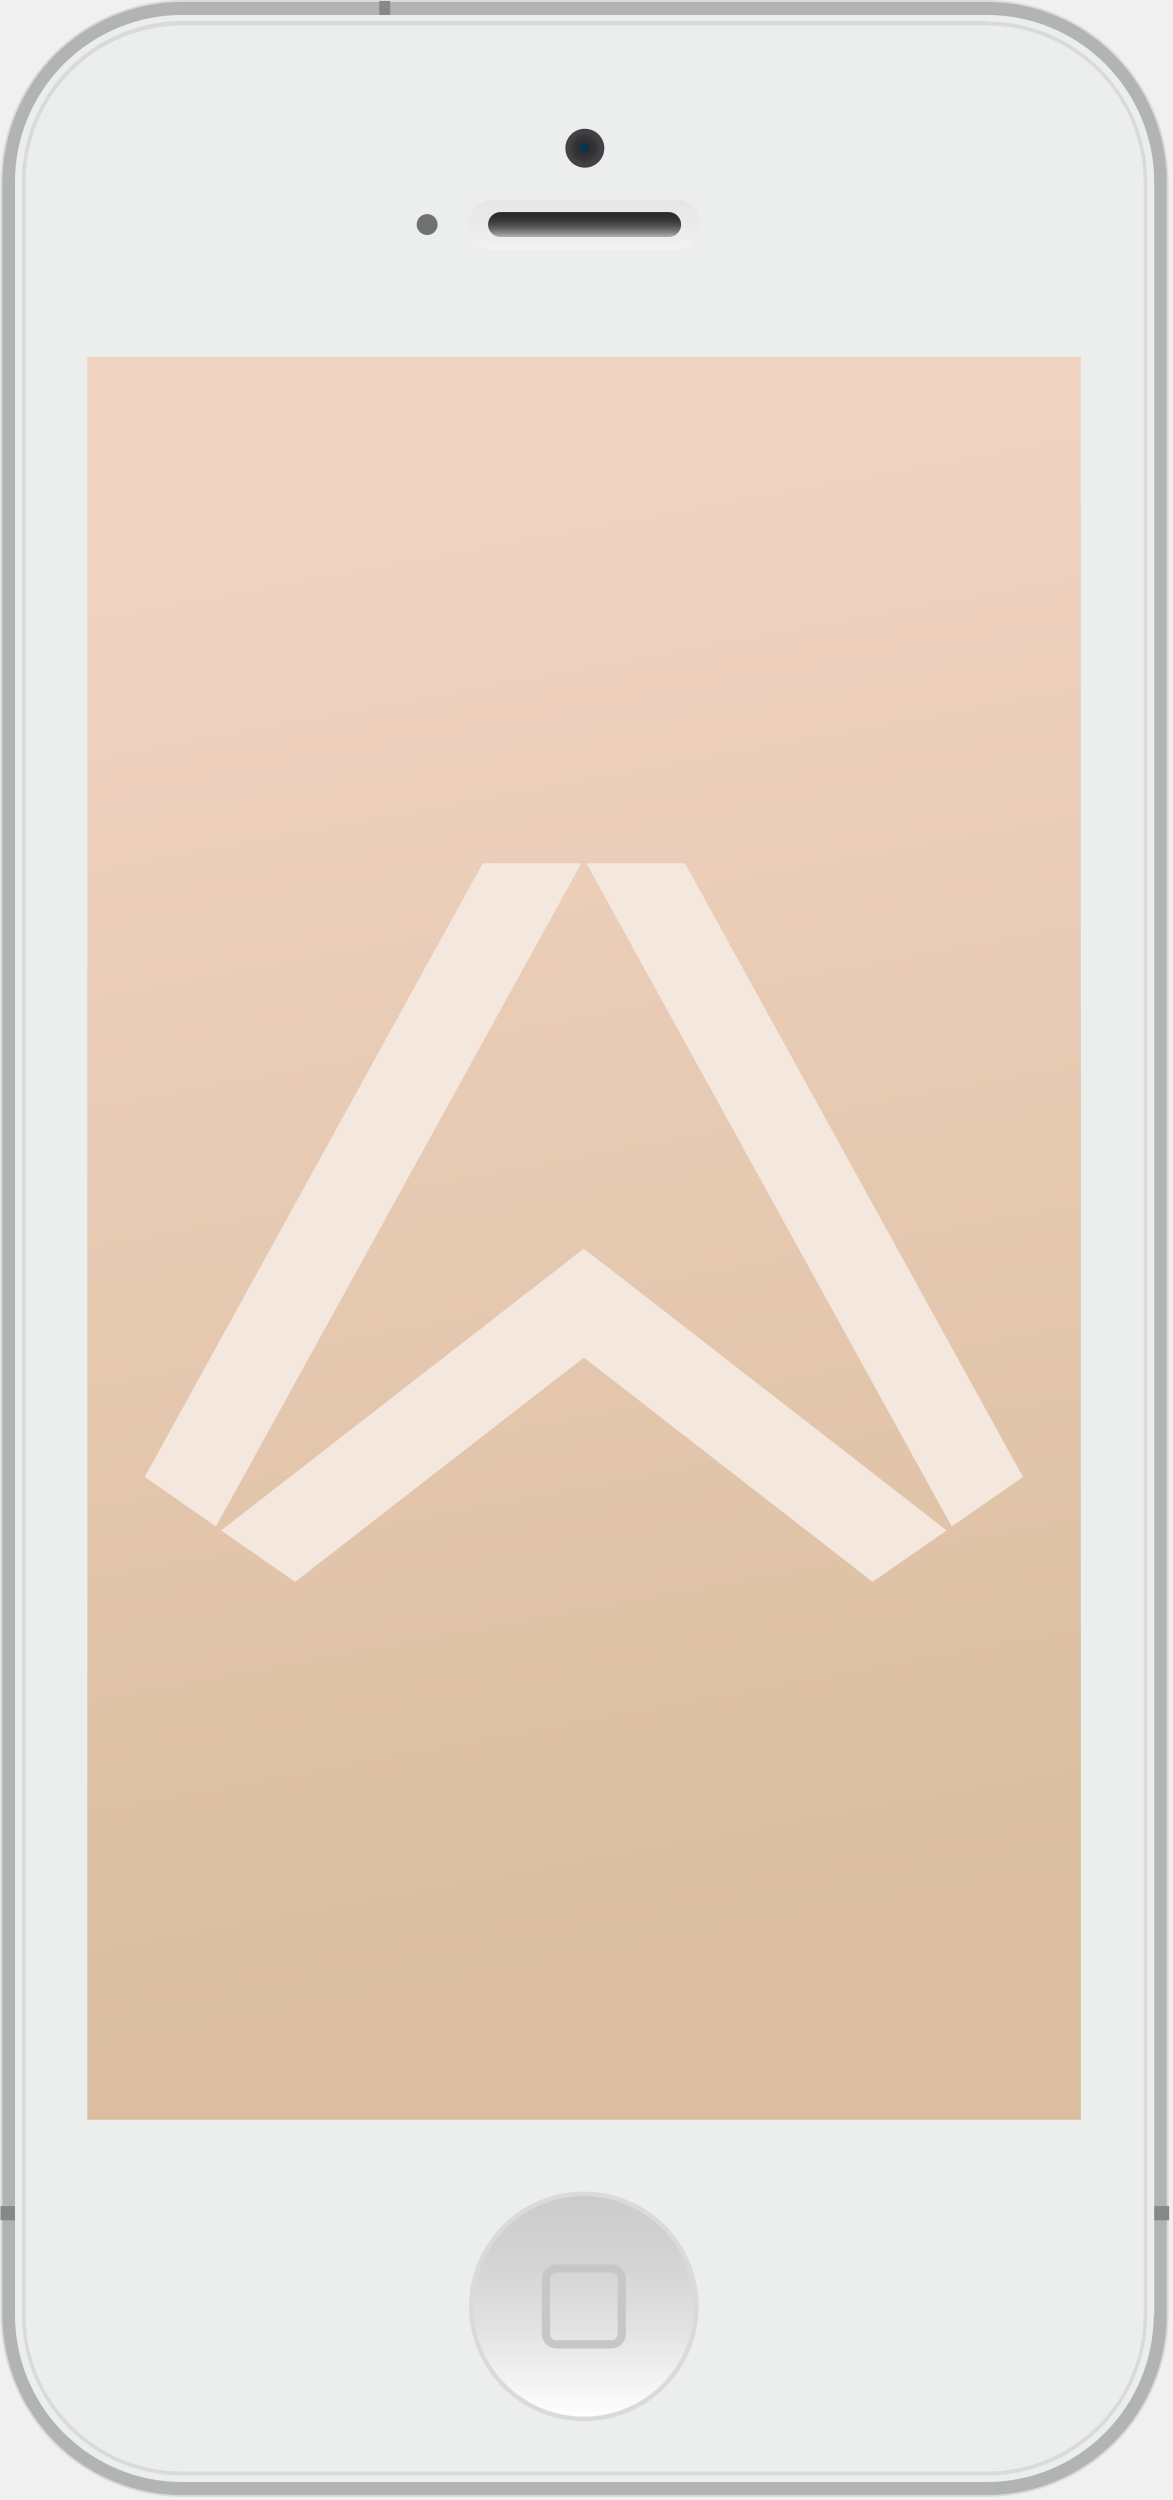
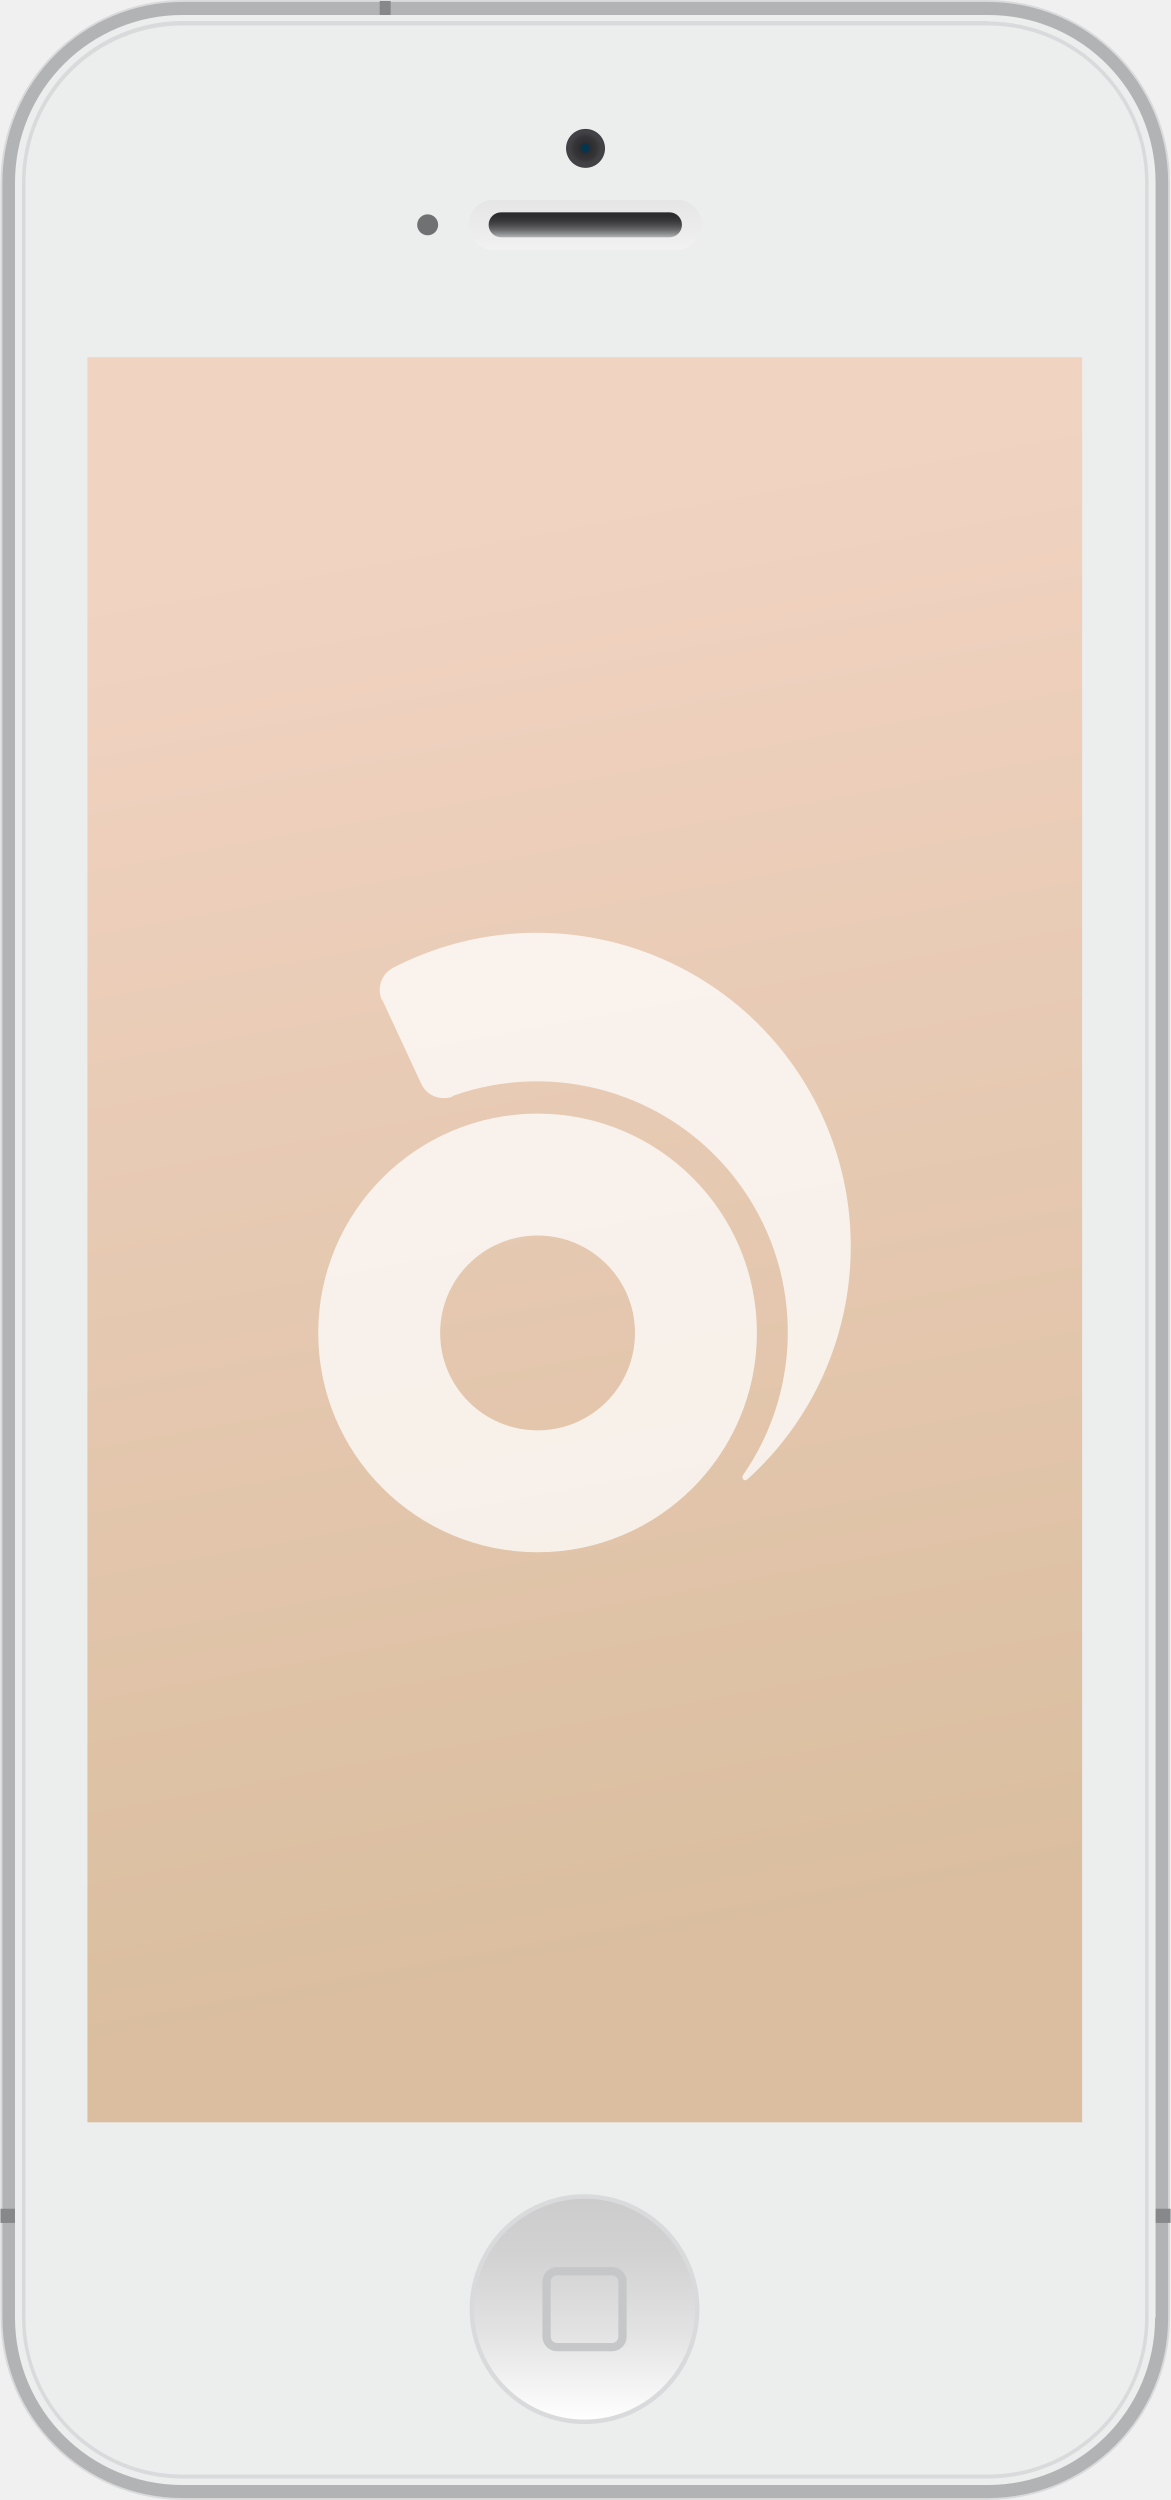
- <svg xmlns="http://www.w3.org/2000/svg" width="235" height="501" viewBox="0 0 235 501" fill="none">
-   <g clip-path="url(#clip0)">
-     <path d="M197.7 500.2C207.327 500.2 216.56 496.375 223.368 489.568C230.176 482.76 234 473.527 234 463.9V36.5C234 26.89 230.189 17.672 223.403 10.867C216.617 4.063 207.41 0.226 197.8 0.2H36.6C26.973 0.2 17.74 4.024 10.932 10.832C4.125 17.64 0.3 26.873 0.3 36.5V463.9C0.3 473.527 4.125 482.76 10.932 489.568C17.74 496.375 26.973 500.2 36.6 500.2H197.7Z" fill="#B1B3B4" stroke="#D9DADB" stroke-width="0.38" stroke-miterlimit="10" />
-     <path d="M78.2 0.2H76V10.2H78.2V0.2Z" fill="#87888A" />
-     <path d="M234.3 442.1H0.1V444.94H234.3V442.1Z" fill="#87888A" />
-     <path d="M231.2 463.9C231.2 472.785 227.671 481.306 221.388 487.588C215.106 493.87 206.585 497.4 197.7 497.4H36.5C27.615 497.4 19.094 493.87 12.812 487.588C6.529 481.306 3 472.785 3 463.9V36.5C3 32.092 3.87 27.728 5.56 23.657C7.249 19.586 9.726 15.889 12.847 12.776C15.969 9.664 19.673 7.199 23.749 5.521C27.825 3.844 32.192 2.987 36.6 3H197.8C206.685 3 215.206 6.529 221.488 12.812C227.771 19.094 231.3 27.615 231.3 36.5V463.9H231.2Z" fill="#ECEDED" />
-     <path d="M36.5 495.7C32.324 495.7 28.189 494.878 24.331 493.279C20.473 491.681 16.967 489.339 14.014 486.386C11.061 483.433 8.719 479.928 7.121 476.069C5.522 472.211 4.7 468.076 4.7 463.9V36.5C4.7 32.316 5.526 28.172 7.13 24.308C8.734 20.443 11.086 16.933 14.049 13.979C17.013 11.024 20.53 8.684 24.4 7.092C28.27 5.5 32.416 4.687 36.6 4.7H197.8C201.976 4.7 206.111 5.523 209.969 7.121C213.827 8.719 217.333 11.061 220.286 14.014C223.239 16.967 225.581 20.473 227.179 24.331C228.777 28.189 229.6 32.324 229.6 36.5V463.9C229.6 468.076 228.777 472.211 227.179 476.069C225.581 479.928 223.239 483.433 220.286 486.386C217.333 489.339 213.827 491.681 209.969 493.279C206.111 494.878 201.976 495.7 197.8 495.7H36.5Z" fill="#ECEDED" />
-     <path d="M197.8 5.1C206.128 5.1 214.115 8.408 220.003 14.297C225.892 20.185 229.2 28.172 229.2 36.5V463.9C229.2 472.228 225.892 480.214 220.003 486.103C214.115 491.992 206.128 495.3 197.8 495.3H36.5C28.172 495.3 20.186 491.992 14.297 486.103C8.408 480.214 5.1 472.228 5.1 463.9V36.5C5.1 32.368 5.916 28.277 7.5 24.461C9.084 20.644 11.406 17.178 14.332 14.261C17.259 11.344 20.732 9.033 24.553 7.461C28.374 5.889 32.468 5.087 36.6 5.1H197.8ZM197.8 4.2H36.6C32.363 4.2 28.168 5.036 24.255 6.661C20.341 8.285 16.787 10.666 13.796 13.666C10.804 16.667 8.435 20.229 6.822 24.147C5.21 28.065 4.387 32.263 4.4 36.5V463.9C4.4 472.44 7.793 480.63 13.831 486.669C19.87 492.707 28.06 496.1 36.6 496.1H197.7C206.24 496.1 214.43 492.707 220.469 486.669C226.508 480.63 229.9 472.44 229.9 463.9V36.5C229.9 27.977 226.521 19.802 220.504 13.766C214.487 7.731 206.323 4.326 197.8 4.3V4.3V4.2Z" fill="#D9DADB" />
-     <path d="M117 485.2C129.703 485.2 140 474.903 140 462.2C140 449.497 129.703 439.2 117 439.2C104.297 439.2 94 449.497 94 462.2C94 474.903 104.297 485.2 117 485.2Z" fill="#D9DADB" />
-     <path d="M117 440.1C121.371 440.1 125.644 441.396 129.278 443.825C132.912 446.253 135.745 449.705 137.418 453.743C139.09 457.781 139.528 462.225 138.675 466.512C137.823 470.799 135.718 474.736 132.627 477.827C129.536 480.918 125.598 483.023 121.311 483.875C117.024 484.728 112.581 484.291 108.543 482.618C104.504 480.945 101.053 478.113 98.624 474.478C96.196 470.844 94.9 466.571 94.9 462.2C94.9 456.339 97.228 450.718 101.373 446.573C105.517 442.428 111.139 440.1 117 440.1V440.1Z" fill="url(#paint0_linear)" />
-     <path d="M216.6 424.8H17.5V71.5H216.6V424.8Z" fill="url(#paint1_linear)" />
-     <path d="M124.6 467.7C124.6 468.257 124.379 468.791 123.985 469.185C123.591 469.579 123.057 469.8 122.5 469.8H111.5C110.943 469.8 110.409 469.579 110.015 469.185C109.621 468.791 109.4 468.257 109.4 467.7V456.7C109.4 456.143 109.621 455.609 110.015 455.215C110.409 454.821 110.943 454.6 111.5 454.6H122.5C123.057 454.6 123.591 454.821 123.985 455.215C124.379 455.609 124.6 456.143 124.6 456.7V467.7Z" stroke="#C6C7C8" stroke-width="1.66" stroke-miterlimit="10" />
-     <path d="M85.6 47.1C86.76 47.1 87.7 46.16 87.7 45C87.7 43.84 86.76 42.9 85.6 42.9C84.44 42.9 83.5 43.84 83.5 45C83.5 46.16 84.44 47.1 85.6 47.1Z" fill="#707173" />
-     <path d="M117.2 33.6C119.354 33.6 121.1 31.854 121.1 29.7C121.1 27.546 119.354 25.8 117.2 25.8C115.046 25.8 113.3 27.546 113.3 29.7C113.3 31.854 115.046 33.6 117.2 33.6Z" fill="url(#paint2_radial)" />
-     <path d="M98.8 50C97.474 50 96.202 49.473 95.264 48.535C94.327 47.598 93.8 46.326 93.8 45C93.8 43.674 94.327 42.402 95.264 41.465C96.202 40.527 97.474 40 98.8 40H135.5C136.826 40 138.098 40.527 139.036 41.465C139.973 42.402 140.5 43.674 140.5 45C140.5 46.326 139.973 47.598 139.036 48.535C138.098 49.473 136.826 50 135.5 50H98.8Z" fill="url(#paint3_linear)" />
-     <path d="M100.3 47.5C99.637 47.5 99.001 47.237 98.532 46.768C98.063 46.299 97.8 45.663 97.8 45C97.8 44.337 98.063 43.701 98.532 43.232C99.001 42.763 99.637 42.5 100.3 42.5H134C134.663 42.5 135.299 42.763 135.768 43.232C136.237 43.701 136.5 44.337 136.5 45C136.5 45.663 136.237 46.299 135.768 46.768C135.299 47.237 134.663 47.5 134 47.5H100.3Z" fill="url(#paint4_linear)" />
-     <path d="M116.49 173L43.28 305.916L29 295.982L96.739 173H116.49ZM117.51 173L190.72 305.916L205 295.982L137.261 173H117.51Z" fill="#F4E7DD" />
-     <path d="M189.699 306.698L117 250.22L44.3 306.698L59.137 317L117 272.066L174.863 317L189.699 306.698Z" fill="#F4E7DD" />
-   </g>
+ <svg xmlns="http://www.w3.org/2000/svg" id="Layer_1" data-name="Layer 1" viewBox="0 0 234.3 500.4">
  <defs>
-     <linearGradient id="paint0_linear" x1="117.02" y1="484.29" x2="117.02" y2="440.06" gradientUnits="userSpaceOnUse">
-       <stop stop-color="white" />
-       <stop offset="0.02" stop-color="#FDFDFD" />
-       <stop offset="0.4" stop-color="#E2E2E2" />
-       <stop offset="0.74" stop-color="#D2D2D2" />
-       <stop offset="1" stop-color="#CCCCCC" />
+     <style>.cls-1{fill:#b1b3b4;stroke:#d9dadb;stroke-width:0.38px;}.cls-1,.cls-7{stroke-miterlimit:10;}.cls-2{fill:#87888a;}.cls-3{fill:#eceded;}.cls-4{fill:#d9dadb;}.cls-5{fill:url(#linear-gradient);}.cls-6{fill:url(#linear-gradient-2);}.cls-7{fill:none;stroke:#c6c7c8;stroke-width:1.66px;}.cls-8{fill:#707173;}.cls-9{fill:url(#radial-gradient);}.cls-10{fill:url(#linear-gradient-3);}.cls-11{fill:url(#linear-gradient-4);}.cls-12{opacity:0.75;}.cls-13{fill:#fff;}</style>
+     <linearGradient id="linear-gradient" x1="607.31" y1="253.62" x2="651.54" y2="253.62" gradientTransform="translate(-136.6 1091.6) rotate(-90)" gradientUnits="userSpaceOnUse">
+       <stop offset="0" stop-color="#fff" />
+       <stop offset="0.02" stop-color="#fdfdfd" />
+       <stop offset="0.4" stop-color="#e2e2e2" />
+       <stop offset="0.74" stop-color="#d2d2d2" />
+       <stop offset="1" stop-color="#ccc" />
    </linearGradient>
-     <linearGradient id="paint1_linear" x1="90.31" y1="103.18" x2="143.12" y2="389.07" gradientUnits="userSpaceOnUse">
-       <stop stop-color="#F1D3C2" />
-       <stop offset="1" stop-color="#DABE9F" />
+     <linearGradient id="linear-gradient-2" x1="90.31" y1="103.18" x2="143.12" y2="389.07" gradientUnits="userSpaceOnUse">
+       <stop offset="0" stop-color="#f1d3c2" />
+       <stop offset="1" stop-color="#dabe9f" />
    </linearGradient>
-     <radialGradient id="paint2_radial" cx="0" cy="0" r="1" gradientUnits="userSpaceOnUse" gradientTransform="translate(117.15 29.66) scale(3.87)">
-       <stop stop-color="#003652" />
+     <radialGradient id="radial-gradient" cx="117.15" cy="29.66" r="3.87" gradientUnits="userSpaceOnUse">
+       <stop offset="0" stop-color="#003652" />
      <stop offset="0.14" stop-color="#023651" />
-       <stop offset="0.2" stop-color="#09344B" />
+       <stop offset="0.2" stop-color="#09344b" />
      <stop offset="0.23" stop-color="#143142" />
-       <stop offset="0.26" stop-color="#252E35" />
-       <stop offset="0.27" stop-color="#2D2C2F" />
+       <stop offset="0.26" stop-color="#252e35" />
+       <stop offset="0.27" stop-color="#2d2c2f" />
      <stop offset="0.65" stop-color="#373739" />
-       <stop offset="0.67" stop-color="#3B3B3D" />
-       <stop offset="0.73" stop-color="#3D3D3F" />
+       <stop offset="0.67" stop-color="#3b3b3d" />
+       <stop offset="0.73" stop-color="#3d3d3f" />
      <stop offset="0.82" stop-color="#424145" />
      <stop offset="0.99" stop-color="#414045" />
    </radialGradient>
-     <linearGradient id="paint3_linear" x1="117.15" y1="49.98" x2="117.15" y2="40.03" gradientUnits="userSpaceOnUse">
-       <stop stop-color="#F2F2F2" />
-       <stop offset="0.28" stop-color="#EDEDED" />
-       <stop offset="1" stop-color="#E6E6E6" />
+     <linearGradient id="linear-gradient-3" x1="117.15" y1="49.98" x2="117.15" y2="40.03" gradientUnits="userSpaceOnUse">
+       <stop offset="0" stop-color="#f2f2f2" />
+       <stop offset="0.28" stop-color="#ededed" />
+       <stop offset="1" stop-color="#e6e6e6" />
    </linearGradient>
-     <linearGradient id="paint4_linear" x1="117.16" y1="47.49" x2="117.16" y2="42.52" gradientUnits="userSpaceOnUse">
-       <stop stop-color="#B0B2B3" />
-       <stop offset="0.15" stop-color="#8A8B8D" />
-       <stop offset="0.31" stop-color="#68686A" />
-       <stop offset="0.48" stop-color="#4D4C4F" />
-       <stop offset="0.65" stop-color="#39393B" />
-       <stop offset="0.82" stop-color="#2E2D30" />
-       <stop offset="0.99" stop-color="#2A292C" />
+     <linearGradient id="linear-gradient-4" x1="117.16" y1="47.49" x2="117.16" y2="42.52" gradientUnits="userSpaceOnUse">
+       <stop offset="0" stop-color="#b0b2b3" />
+       <stop offset="0.15" stop-color="#8a8b8d" />
+       <stop offset="0.31" stop-color="#68686a" />
+       <stop offset="0.48" stop-color="#4d4c4f" />
+       <stop offset="0.65" stop-color="#39393b" />
+       <stop offset="0.82" stop-color="#2e2d30" />
+       <stop offset="0.99" stop-color="#2a292c" />
    </linearGradient>
-     <clipPath id="clip0">
-       <rect width="234.3" height="500.4" fill="white" />
-     </clipPath>
  </defs>
+   <path class="cls-1" d="M197.7,500.2A36.3,36.3,0,0,0,234,463.9V36.5A36.3,36.3,0,0,0,197.8.2H36.6A36.3,36.3,0,0,0,.3,36.5V463.9a36.3,36.3,0,0,0,36.3,36.3H197.7Z" />
+   <rect class="cls-2" x="76" y="0.2" width="2.2" height="10" />
+   <rect class="cls-2" x="0.1" y="442.1" width="234.2" height="2.84" />
+   <path class="cls-3" d="M231.2,463.9a33.5,33.5,0,0,1-33.5,33.5H36.5A33.5,33.5,0,0,1,3,463.9V36.5A33.5,33.5,0,0,1,36.6,3H197.8a33.5,33.5,0,0,1,33.5,33.5V463.9Z" />
+   <path class="cls-3" d="M36.5,495.7A31.8,31.8,0,0,1,4.7,463.9V36.5A31.8,31.8,0,0,1,36.6,4.7H197.8a31.8,31.8,0,0,1,31.8,31.8V463.9a31.8,31.8,0,0,1-31.8,31.8H36.5Z" />
+   <path class="cls-4" d="M197.8,5.1a31.4,31.4,0,0,1,31.4,31.4V463.9a31.4,31.4,0,0,1-31.4,31.4H36.5A31.4,31.4,0,0,1,5.1,463.9V36.5A31.4,31.4,0,0,1,36.6,5.1H197.8m0-.9H36.6A32.2,32.2,0,0,0,4.4,36.5V463.9a32.2,32.2,0,0,0,32.2,32.2H197.7a32.2,32.2,0,0,0,32.2-32.2V36.5A32.2,32.2,0,0,0,197.8,4.3h0Z" />
+   <circle class="cls-4" cx="117" cy="462.2" r="23" />
+   <path class="cls-5" d="M117,440.1a22.1,22.1,0,1,1-22.1,22.1A22.1,22.1,0,0,1,117,440.1Z" />
+   <polygon class="cls-6" points="216.6 424.8 17.5 424.8 17.5 71.5 216.6 71.5 216.6 424.8" />
+   <path class="cls-7" d="M124.6,467.7a2.1,2.1,0,0,1-2.1,2.1h-11a2.1,2.1,0,0,1-2.1-2.1v-11a2.1,2.1,0,0,1,2.1-2.1h11a2.1,2.1,0,0,1,2.1,2.1v11Z" />
+   <circle class="cls-8" cx="85.6" cy="45" r="2.1" />
+   <circle class="cls-9" cx="117.2" cy="29.7" r="3.9" />
+   <path class="cls-10" d="M98.8,50a5,5,0,0,1,0-10h36.7a5,5,0,0,1,0,10H98.8Z" />
+   <path class="cls-11" d="M100.3,47.5a2.5,2.5,0,1,1,0-5H134a2.5,2.5,0,1,1,0,5H100.3Z" />
+   <g class="cls-12">
+     <path class="cls-13" d="M107.6,222.9a43.9,43.9,0,1,0,43.9,43.9A43.9,43.9,0,0,0,107.6,222.9Zm0,63.4a19.5,19.5,0,1,1,19.5-19.5A19.5,19.5,0,0,1,107.6,286.3Z" />
+     <path class="cls-13" d="M90.6,219.5a5.8,5.8,0,0,1-1.8.3,4.9,4.9,0,0,1-4.5-2.9h0l-7.8-16.8v0.2a4.8,4.8,0,0,1-.5-2.2,5,5,0,0,1,2.7-4.4,62.8,62.8,0,0,1,70.9,102.4h0l-0.4.2a0.6,0.6,0,0,1-.6-0.6,0.8,0.8,0,0,1,.1-0.4,50.2,50.2,0,0,0-58.2-75.9" />
+   </g>
</svg>
